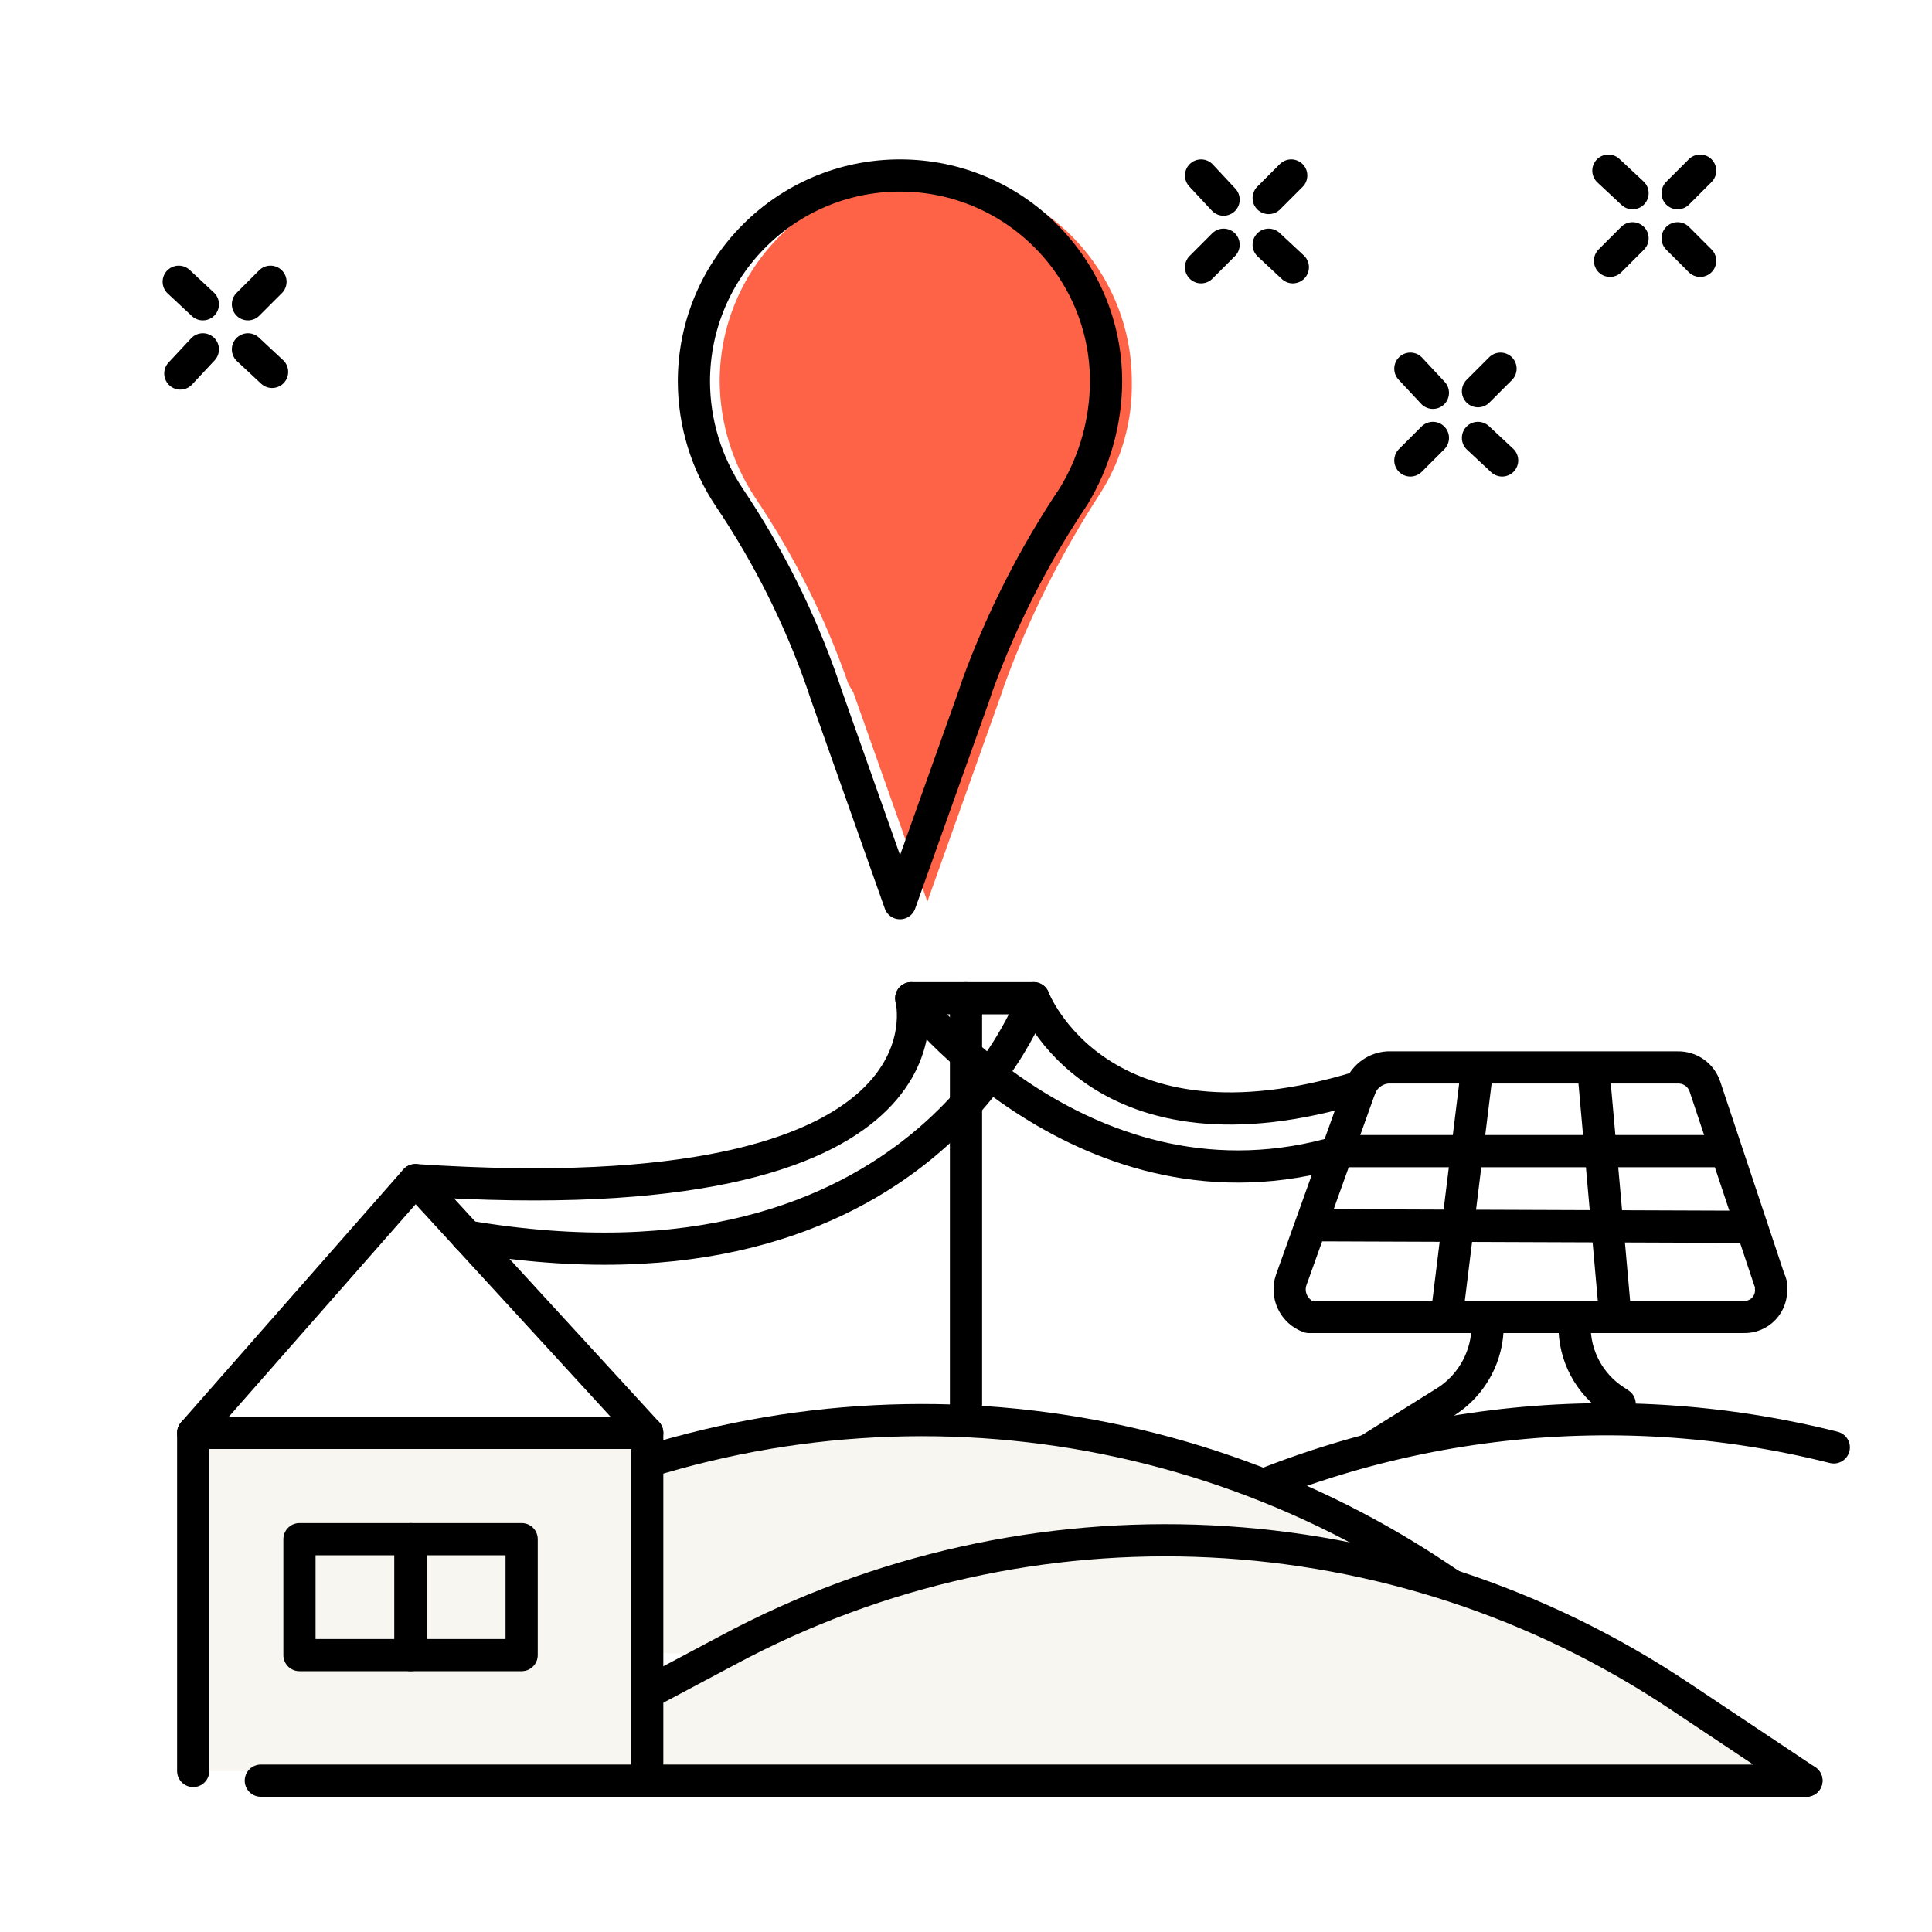
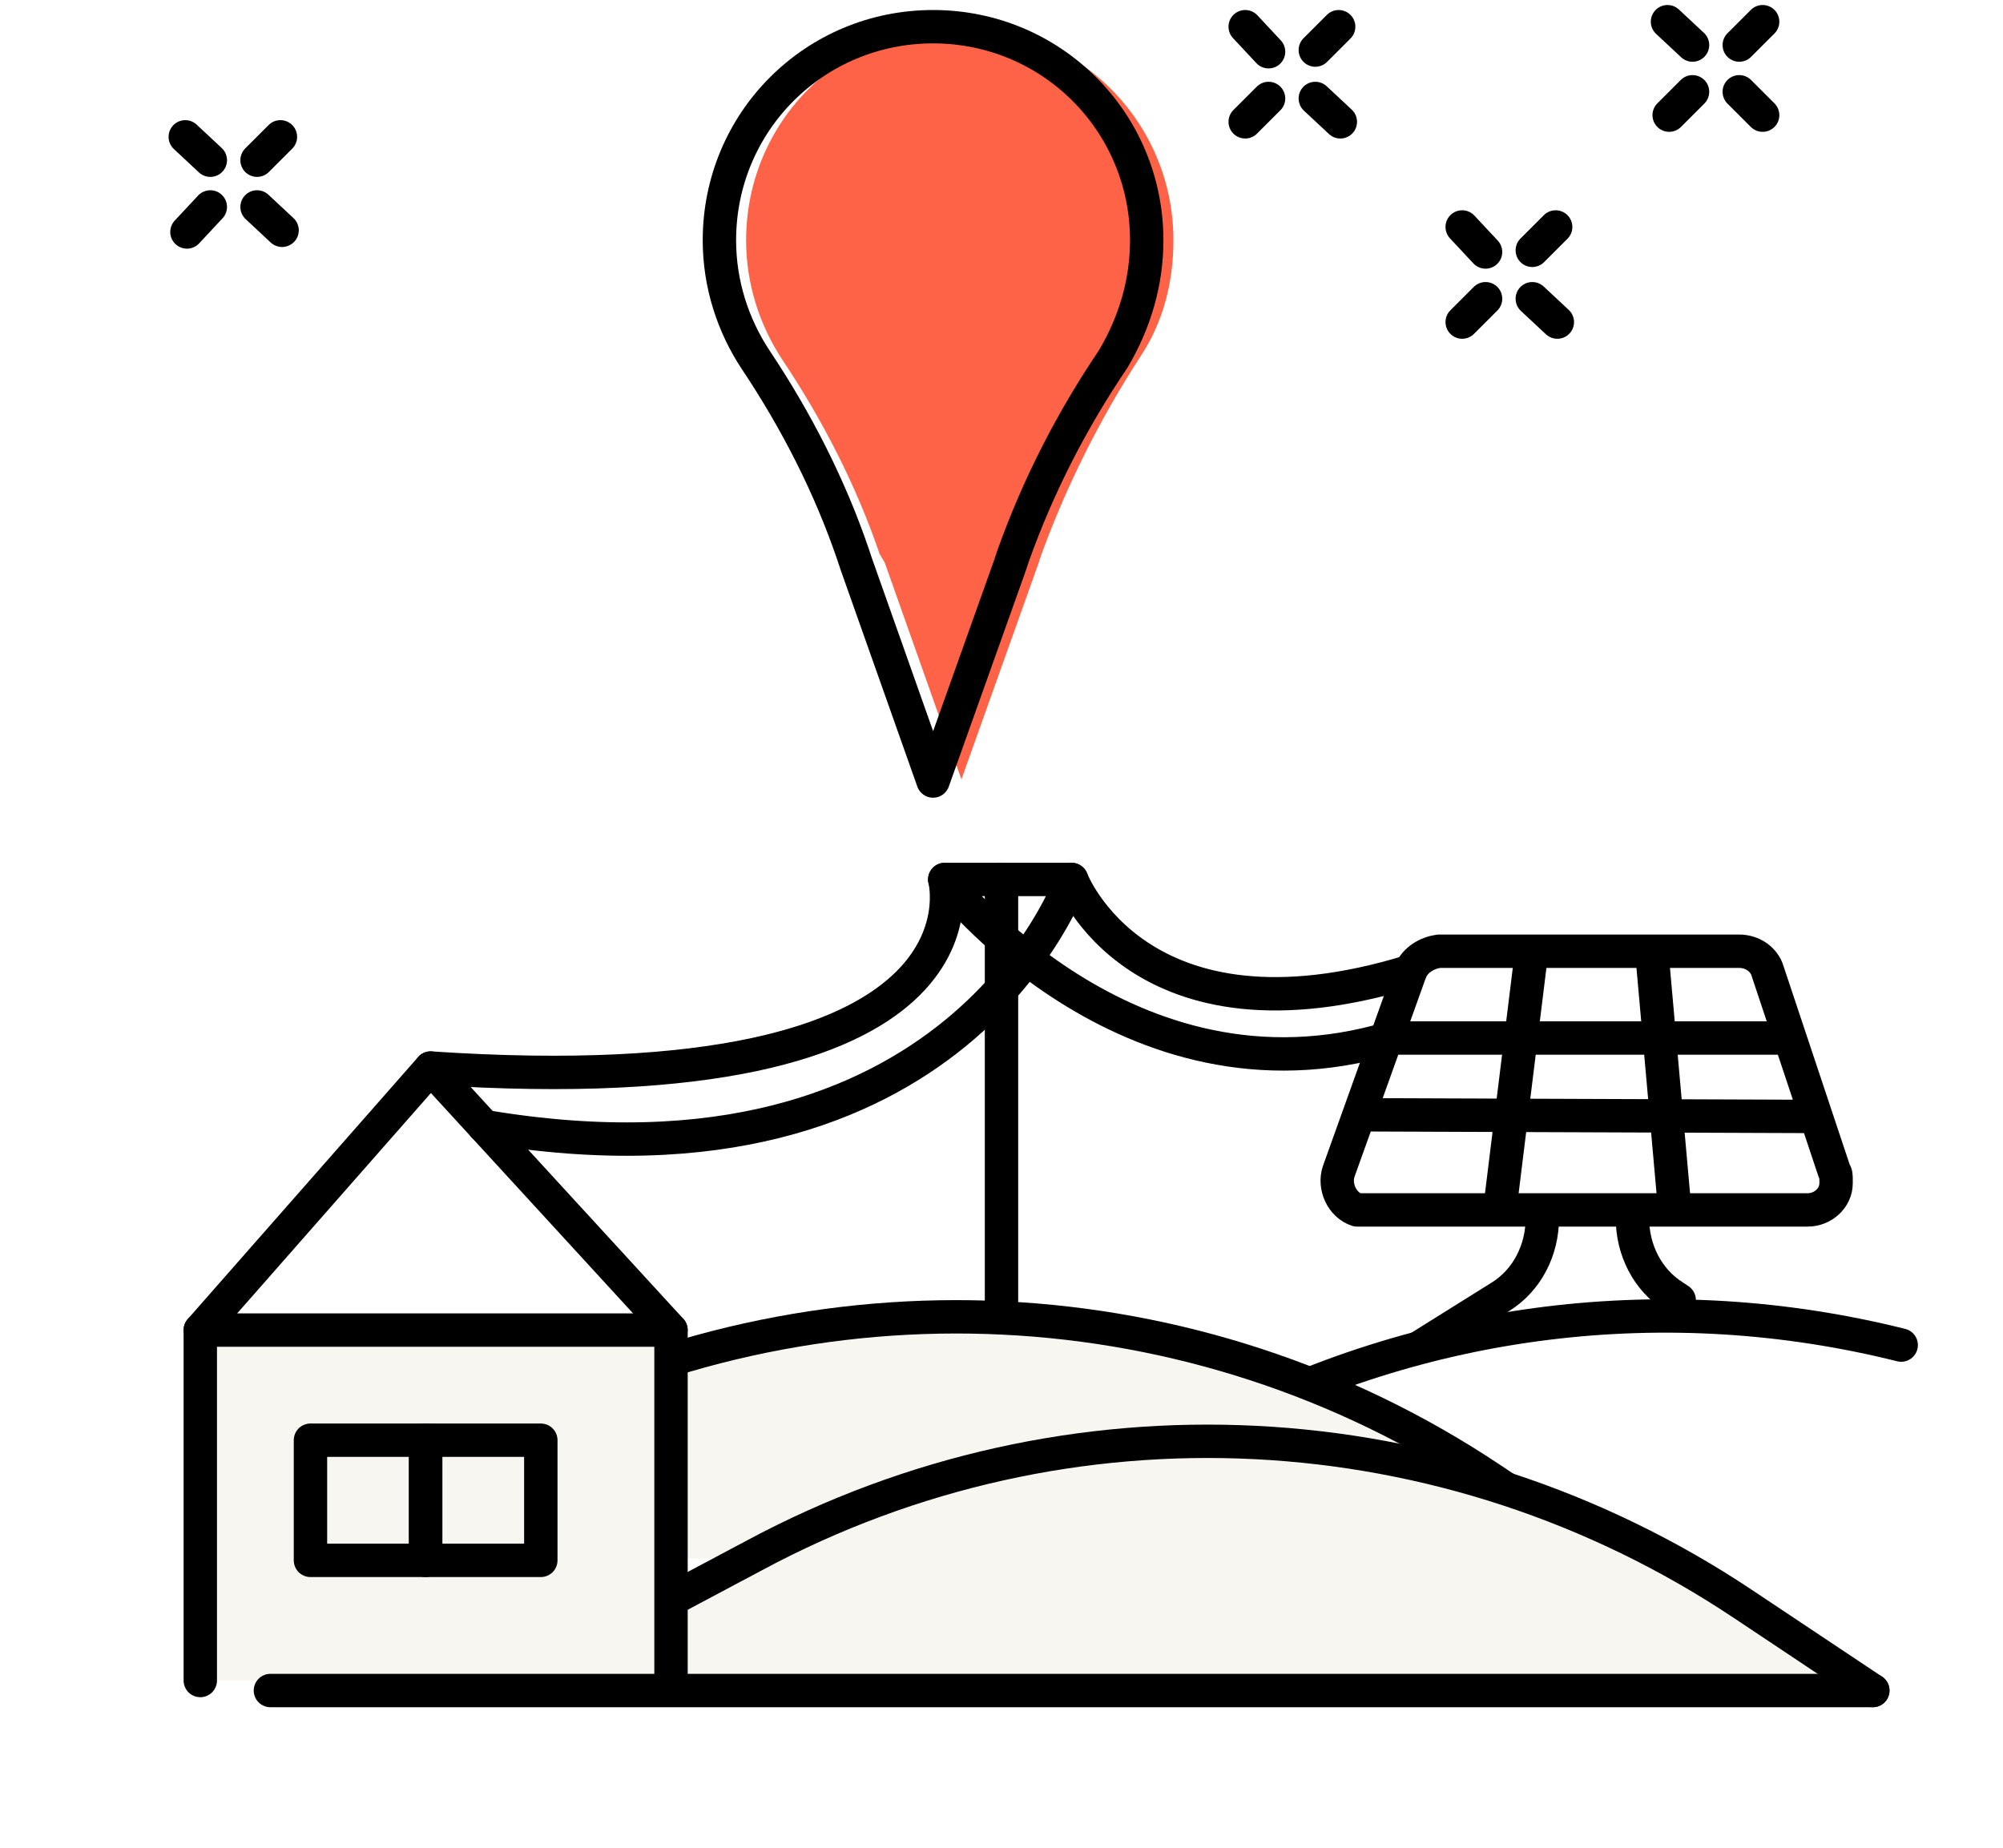
- <svg xmlns="http://www.w3.org/2000/svg" viewBox="0 0 120 120">
-   <path d="M70.3,23.7a12.8,12.8,0,1,0-25.6,0,13.25,13.25,0,0,0,2.2,7.2,50.36,50.36,0,0,1,5.8,11.6l.3.5,4.6,13,4.6-12.9.2-.6a59.15,59.15,0,0,1,5.9-11.8A12.41,12.41,0,0,0,70.3,23.7Z" style="fill:tomato" />
-   <path d="M58.4,102.5,72.5,95a57.81,57.81,0,0,1,41.4-5.1" style="fill:none;stroke:#000;stroke-linecap:round;stroke-linejoin:round;stroke-width:2px" />
-   <path d="M16,102.5,30.1,95a57.74,57.74,0,0,1,59.2,2.9l7.8,5.2" style="fill:#f7f6f1;stroke:#000;stroke-linecap:round;stroke-linejoin:round;stroke-width:2px" />
-   <path d="M31.1,110l14.1-7.5a57.52,57.52,0,0,1,59.2,2.9l7.8,5.2" style="fill:#f7f6f1;stroke:#000;stroke-linecap:round;stroke-linejoin:round;stroke-width:2px" />
-   <polyline points="12 110 12 89 40.2 89 40.2 110" style="fill:#f7f6f1;stroke:#000;stroke-linecap:round;stroke-linejoin:round;stroke-width:2px" />
-   <polyline points="12 89 25.8 73.3 40.2 89" style="fill:none;stroke:#000;stroke-linecap:round;stroke-linejoin:round;stroke-width:2px" />
-   <rect x="18.6" y="95.6" width="6.9" height="7.2" style="fill:none;stroke:#000;stroke-linecap:round;stroke-linejoin:round;stroke-width:2px" />
-   <rect x="25.5" y="95.6" width="6.9" height="7.2" style="fill:none;stroke:#000;stroke-linecap:round;stroke-linejoin:round;stroke-width:2px" />
-   <line x1="16.2" y1="110.6" x2="112.2" y2="110.6" style="fill:none;stroke:#000;stroke-linecap:round;stroke-linejoin:round;stroke-width:2px" />
-   <path d="M81.8,81.8h26.5A1.65,1.65,0,0,0,110,80a.75.75,0,0,0-.1-.5l-4-12a1.74,1.74,0,0,0-1.7-1.2h-18a2,2,0,0,0-1.7,1.2l-4.3,12a1.82,1.82,0,0,0,1.1,2.3Z" style="fill:none;stroke:#000;stroke-linecap:round;stroke-linejoin:round;stroke-width:2px" />
-   <path d="M84.5,67.5C68.2,72.5,64.2,62,64.2,62H56.6s10.9,14.2,26.7,9.5H107" style="fill:none;stroke:#000;stroke-linecap:round;stroke-linejoin:round;stroke-width:2px" />
-   <line x1="81.5" y1="76.1" x2="108.7" y2="76.2" style="fill:none;stroke:#000;stroke-linecap:round;stroke-linejoin:round;stroke-width:2px" />
-   <line x1="91.7" y1="66.8" x2="89.9" y2="81.4" style="fill:none;stroke:#000;stroke-linecap:round;stroke-linejoin:round;stroke-width:2px" />
-   <line x1="99" y1="66.8" x2="100.3" y2="81.4" style="fill:none;stroke:#000;stroke-linecap:round;stroke-linejoin:round;stroke-width:2px" />
-   <path d="M85.1,90l4.8-3a5.62,5.62,0,0,0,2.5-4.7h0" style="fill:none;stroke:#000;stroke-linecap:round;stroke-linejoin:round;stroke-width:2px" />
-   <path d="M97.8,82.3h0a5.49,5.49,0,0,0,2.5,4.7l.3.2" style="fill:none;stroke:#000;stroke-linecap:round;stroke-linejoin:round;stroke-width:2px" />
-   <line x1="60" y1="87.2" x2="60" y2="62" style="fill:none;stroke:#000;stroke-linecap:round;stroke-linejoin:round;stroke-width:2px" />
-   <path d="M64.2,62S57.4,81.6,29,76.8" style="fill:none;stroke:#000;stroke-linecap:round;stroke-linejoin:round;stroke-width:2px" />
-   <path d="M56.6,62s3.6,13.6-30.8,11.3" style="fill:none;stroke:#000;stroke-linecap:round;stroke-linejoin:round;stroke-width:2px" />
-   <line x1="76" y1="12.4" x2="74.6" y2="10.9" style="fill:none;stroke:#000;stroke-linecap:round;stroke-linejoin:round;stroke-width:2px" />
-   <line x1="80.3" y1="16.6" x2="78.8" y2="15.2" style="fill:none;stroke:#000;stroke-linecap:round;stroke-linejoin:round;stroke-width:2px" />
-   <line x1="78.8" y1="12.3" x2="80.2" y2="10.9" style="fill:none;stroke:#000;stroke-linecap:round;stroke-linejoin:round;stroke-width:2px" />
-   <line x1="74.6" y1="16.6" x2="76" y2="15.2" style="fill:none;stroke:#000;stroke-linecap:round;stroke-linejoin:round;stroke-width:2px" />
-   <line x1="89" y1="24.4" x2="87.6" y2="22.9" style="fill:none;stroke:#000;stroke-linecap:round;stroke-linejoin:round;stroke-width:2px" />
-   <line x1="93.3" y1="28.6" x2="91.8" y2="27.2" style="fill:none;stroke:#000;stroke-linecap:round;stroke-linejoin:round;stroke-width:2px" />
-   <line x1="91.8" y1="24.3" x2="93.2" y2="22.9" style="fill:none;stroke:#000;stroke-linecap:round;stroke-linejoin:round;stroke-width:2px" />
-   <line x1="87.6" y1="28.6" x2="89" y2="27.2" style="fill:none;stroke:#000;stroke-linecap:round;stroke-linejoin:round;stroke-width:2px" />
-   <line x1="12.6" y1="18.9" x2="11.1" y2="17.5" style="fill:none;stroke:#000;stroke-linecap:round;stroke-linejoin:round;stroke-width:2px" />
-   <line x1="16.9" y1="23.1" x2="15.4" y2="21.7" style="fill:none;stroke:#000;stroke-linecap:round;stroke-linejoin:round;stroke-width:2px" />
-   <line x1="15.4" y1="18.9" x2="16.8" y2="17.5" style="fill:none;stroke:#000;stroke-linecap:round;stroke-linejoin:round;stroke-width:2px" />
-   <line x1="11.2" y1="23.2" x2="12.6" y2="21.7" style="fill:none;stroke:#000;stroke-linecap:round;stroke-linejoin:round;stroke-width:2px" />
-   <line x1="101.4" y1="12" x2="99.9" y2="10.6" style="fill:none;stroke:#000;stroke-linecap:round;stroke-linejoin:round;stroke-width:2px" />
-   <line x1="105.6" y1="16.2" x2="104.2" y2="14.8" style="fill:none;stroke:#000;stroke-linecap:round;stroke-linejoin:round;stroke-width:2px" />
-   <line x1="104.2" y1="12" x2="105.6" y2="10.6" style="fill:none;stroke:#000;stroke-linecap:round;stroke-linejoin:round;stroke-width:2px" />
-   <line x1="100" y1="16.2" x2="101.4" y2="14.8" style="fill:none;stroke:#000;stroke-linecap:round;stroke-linejoin:round;stroke-width:2px" />
-   <path d="M68.7,23.7a12.8,12.8,0,0,0-25.6,0,13,13,0,0,0,2.2,7.2,50.36,50.36,0,0,1,5.8,11.6l.2.6,4.6,13,4.6-12.9.2-.6a54.65,54.65,0,0,1,6-11.8A13.86,13.86,0,0,0,68.7,23.7Z" style="fill:none;stroke:#000;stroke-linecap:round;stroke-linejoin:round;stroke-width:2px" />
+ <svg xmlns="http://www.w3.org/2000/svg" version="1.1" id="Layer_1" x="0px" y="0px" viewBox="0 0 120 110.7" style="enable-background:new 0 0 120 110.7;" xml:space="preserve">
+   <style type="text/css">
+ 	.st0{fill:#FF6347;}
+ 	.st1{fill:none;stroke:#000000;stroke-width:2;stroke-linecap:round;stroke-linejoin:round;}
+ 	.st2{fill:#F7F6F1;stroke:#000000;stroke-width:2;stroke-linecap:round;stroke-linejoin:round;}
+ </style>
+   <path class="st0" d="M70.3,14.4c0-7.1-5.7-12.8-12.8-12.8S44.7,7.3,44.7,14.4c0,0,0,0,0,0c0,2.6,0.8,5.1,2.2,7.2  c2.4,3.6,4.4,7.5,5.8,11.6l0.3,0.5l4.6,13l4.6-12.9l0.2-0.6c1.5-4.1,3.5-8.1,5.9-11.8C69.7,19.3,70.3,16.9,70.3,14.4z" />
+   <path class="st1" d="M58.4,93.2l14.1-7.5c12.7-6.8,27.4-8.6,41.4-5.1" />
+   <path class="st2" d="M16,93.2l14.1-7.5c18.8-10,41.5-8.9,59.2,2.9l7.8,5.2" />
+   <path class="st2" d="M31.1,100.7l14.1-7.5c18.8-10.1,41.5-8.9,59.2,2.9l7.8,5.2" />
+   <polyline class="st2" points="12,100.7 12,79.7 40.2,79.7 40.2,100.7 " />
+   <polyline class="st1" points="12,79.7 25.8,64 40.2,79.7 " />
+   <rect x="18.6" y="86.3" class="st1" width="6.9" height="7.2" />
+   <rect x="25.5" y="86.3" class="st1" width="6.9" height="7.2" />
+   <line class="st1" x1="16.2" y1="101.3" x2="112.2" y2="101.3" />
+   <path class="st1" d="M81.8,72.5h26.5c0.9,0,1.7-0.7,1.7-1.6c0-0.1,0-0.1,0-0.2c0-0.2,0-0.4-0.1-0.5l-4-12c-0.2-0.7-0.9-1.2-1.7-1.2  h-18c-0.7,0.1-1.4,0.5-1.7,1.2l-4.3,12c-0.3,0.9,0.2,2,1.1,2.3H81.8z" />
+   <path class="st1" d="M84.5,58.2c-16.3,5-20.3-5.5-20.3-5.5h-7.6c0,0,10.9,14.2,26.7,9.5H107" />
+   <line class="st1" x1="81.5" y1="66.8" x2="108.7" y2="66.9" />
+   <line class="st1" x1="91.7" y1="57.5" x2="89.9" y2="72.1" />
+   <line class="st1" x1="99" y1="57.5" x2="100.3" y2="72.1" />
+   <path class="st1" d="M85.1,80.7l4.8-3c1.6-1,2.5-2.8,2.5-4.7l0,0" />
+   <path class="st1" d="M97.8,73L97.8,73c0,1.9,0.9,3.7,2.5,4.7l0.3,0.2" />
+   <line class="st1" x1="60" y1="77.9" x2="60" y2="52.7" />
+   <path class="st1" d="M64.2,52.7c0,0-6.8,19.6-35.2,14.8" />
+   <path class="st1" d="M56.6,52.7c0,0,3.6,13.6-30.8,11.3" />
+   <line class="st1" x1="76" y1="3.1" x2="74.6" y2="1.6" />
+   <line class="st1" x1="80.3" y1="7.3" x2="78.8" y2="5.9" />
+   <line class="st1" x1="78.8" y1="3" x2="80.2" y2="1.6" />
+   <line class="st1" x1="74.6" y1="7.3" x2="76" y2="5.9" />
+   <line class="st1" x1="89" y1="15.1" x2="87.6" y2="13.6" />
+   <line class="st1" x1="93.3" y1="19.3" x2="91.8" y2="17.9" />
+   <line class="st1" x1="91.8" y1="15" x2="93.2" y2="13.6" />
+   <line class="st1" x1="87.6" y1="19.3" x2="89" y2="17.9" />
+   <line class="st1" x1="12.6" y1="9.6" x2="11.1" y2="8.2" />
+   <line class="st1" x1="16.9" y1="13.8" x2="15.4" y2="12.4" />
+   <line class="st1" x1="15.4" y1="9.6" x2="16.8" y2="8.2" />
+   <line class="st1" x1="11.2" y1="13.9" x2="12.6" y2="12.4" />
+   <line class="st1" x1="101.4" y1="2.7" x2="99.9" y2="1.3" />
+   <line class="st1" x1="105.6" y1="6.9" x2="104.2" y2="5.5" />
+   <line class="st1" x1="104.2" y1="2.7" x2="105.6" y2="1.3" />
+   <line class="st1" x1="100" y1="6.9" x2="101.4" y2="5.5" />
+   <path class="st1" d="M68.7,14.4c0-7.1-5.7-12.8-12.8-12.8c-7.1,0-12.8,5.7-12.8,12.8c0,2.6,0.8,5.1,2.2,7.2  c2.4,3.6,4.4,7.5,5.8,11.6l0.2,0.6l4.6,13l4.6-12.9l0.2-0.6c1.5-4.2,3.5-8.1,6-11.8C68,19.3,68.7,16.9,68.7,14.4z" />
</svg>
